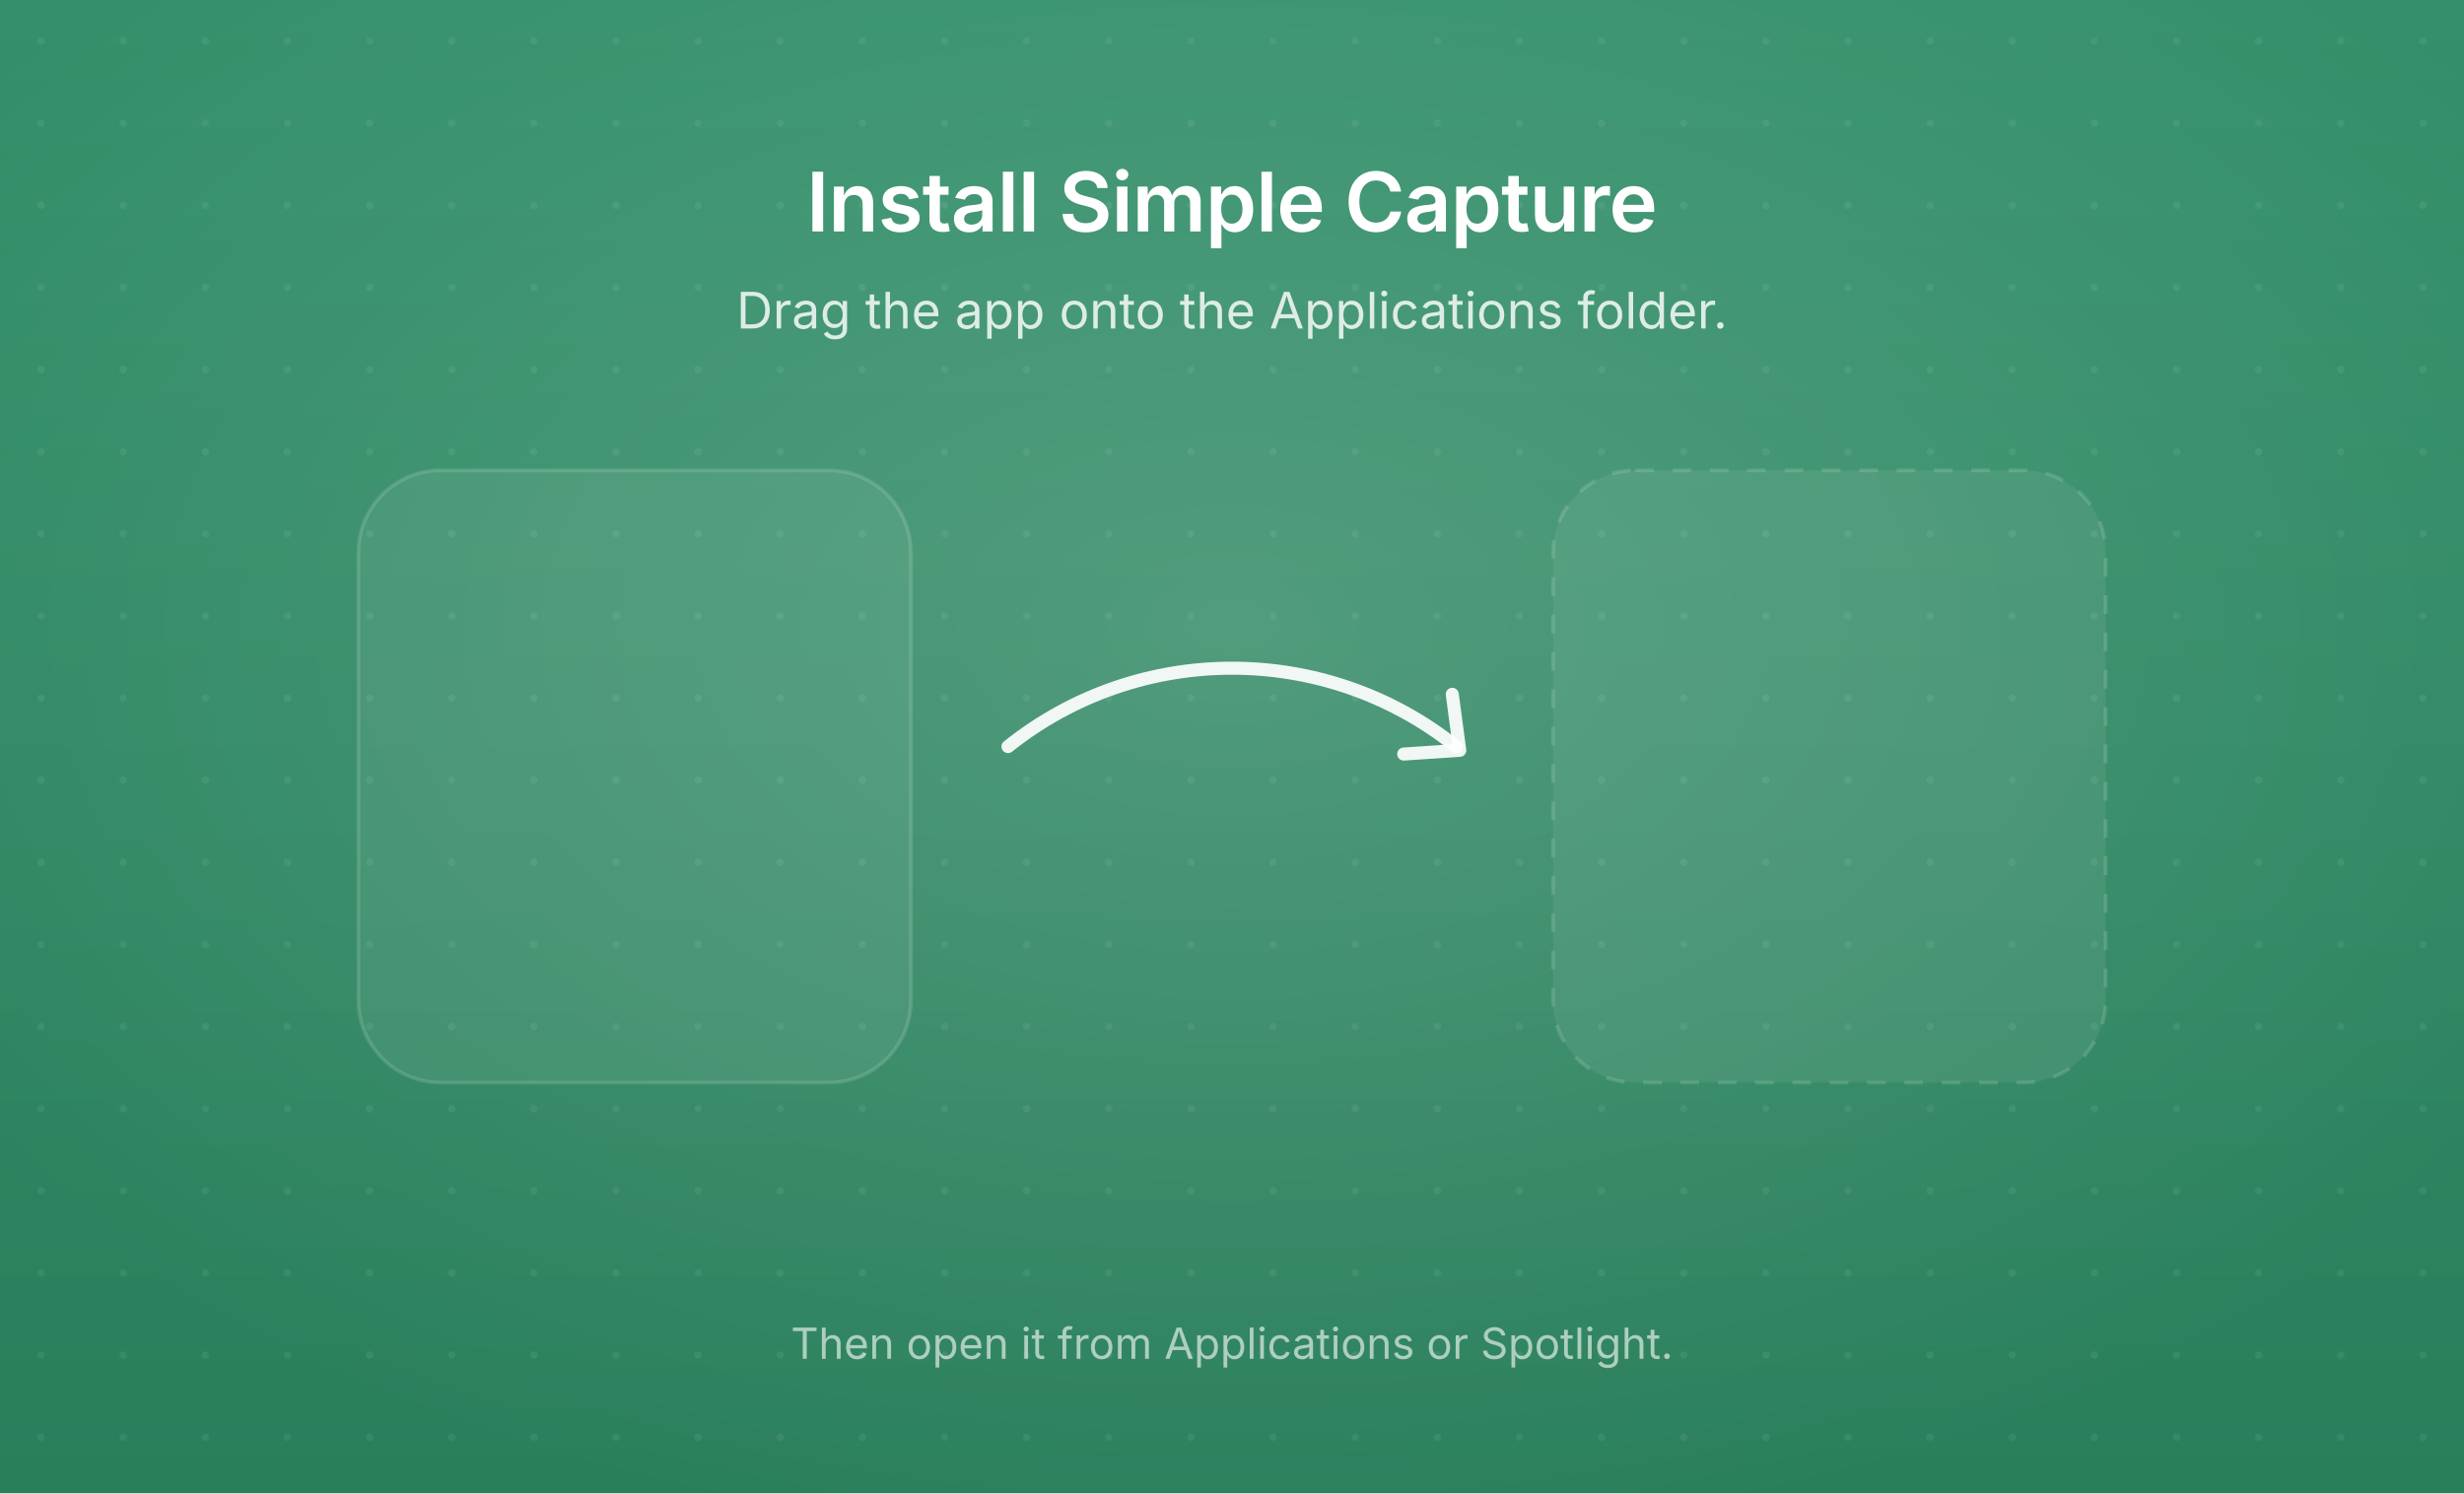
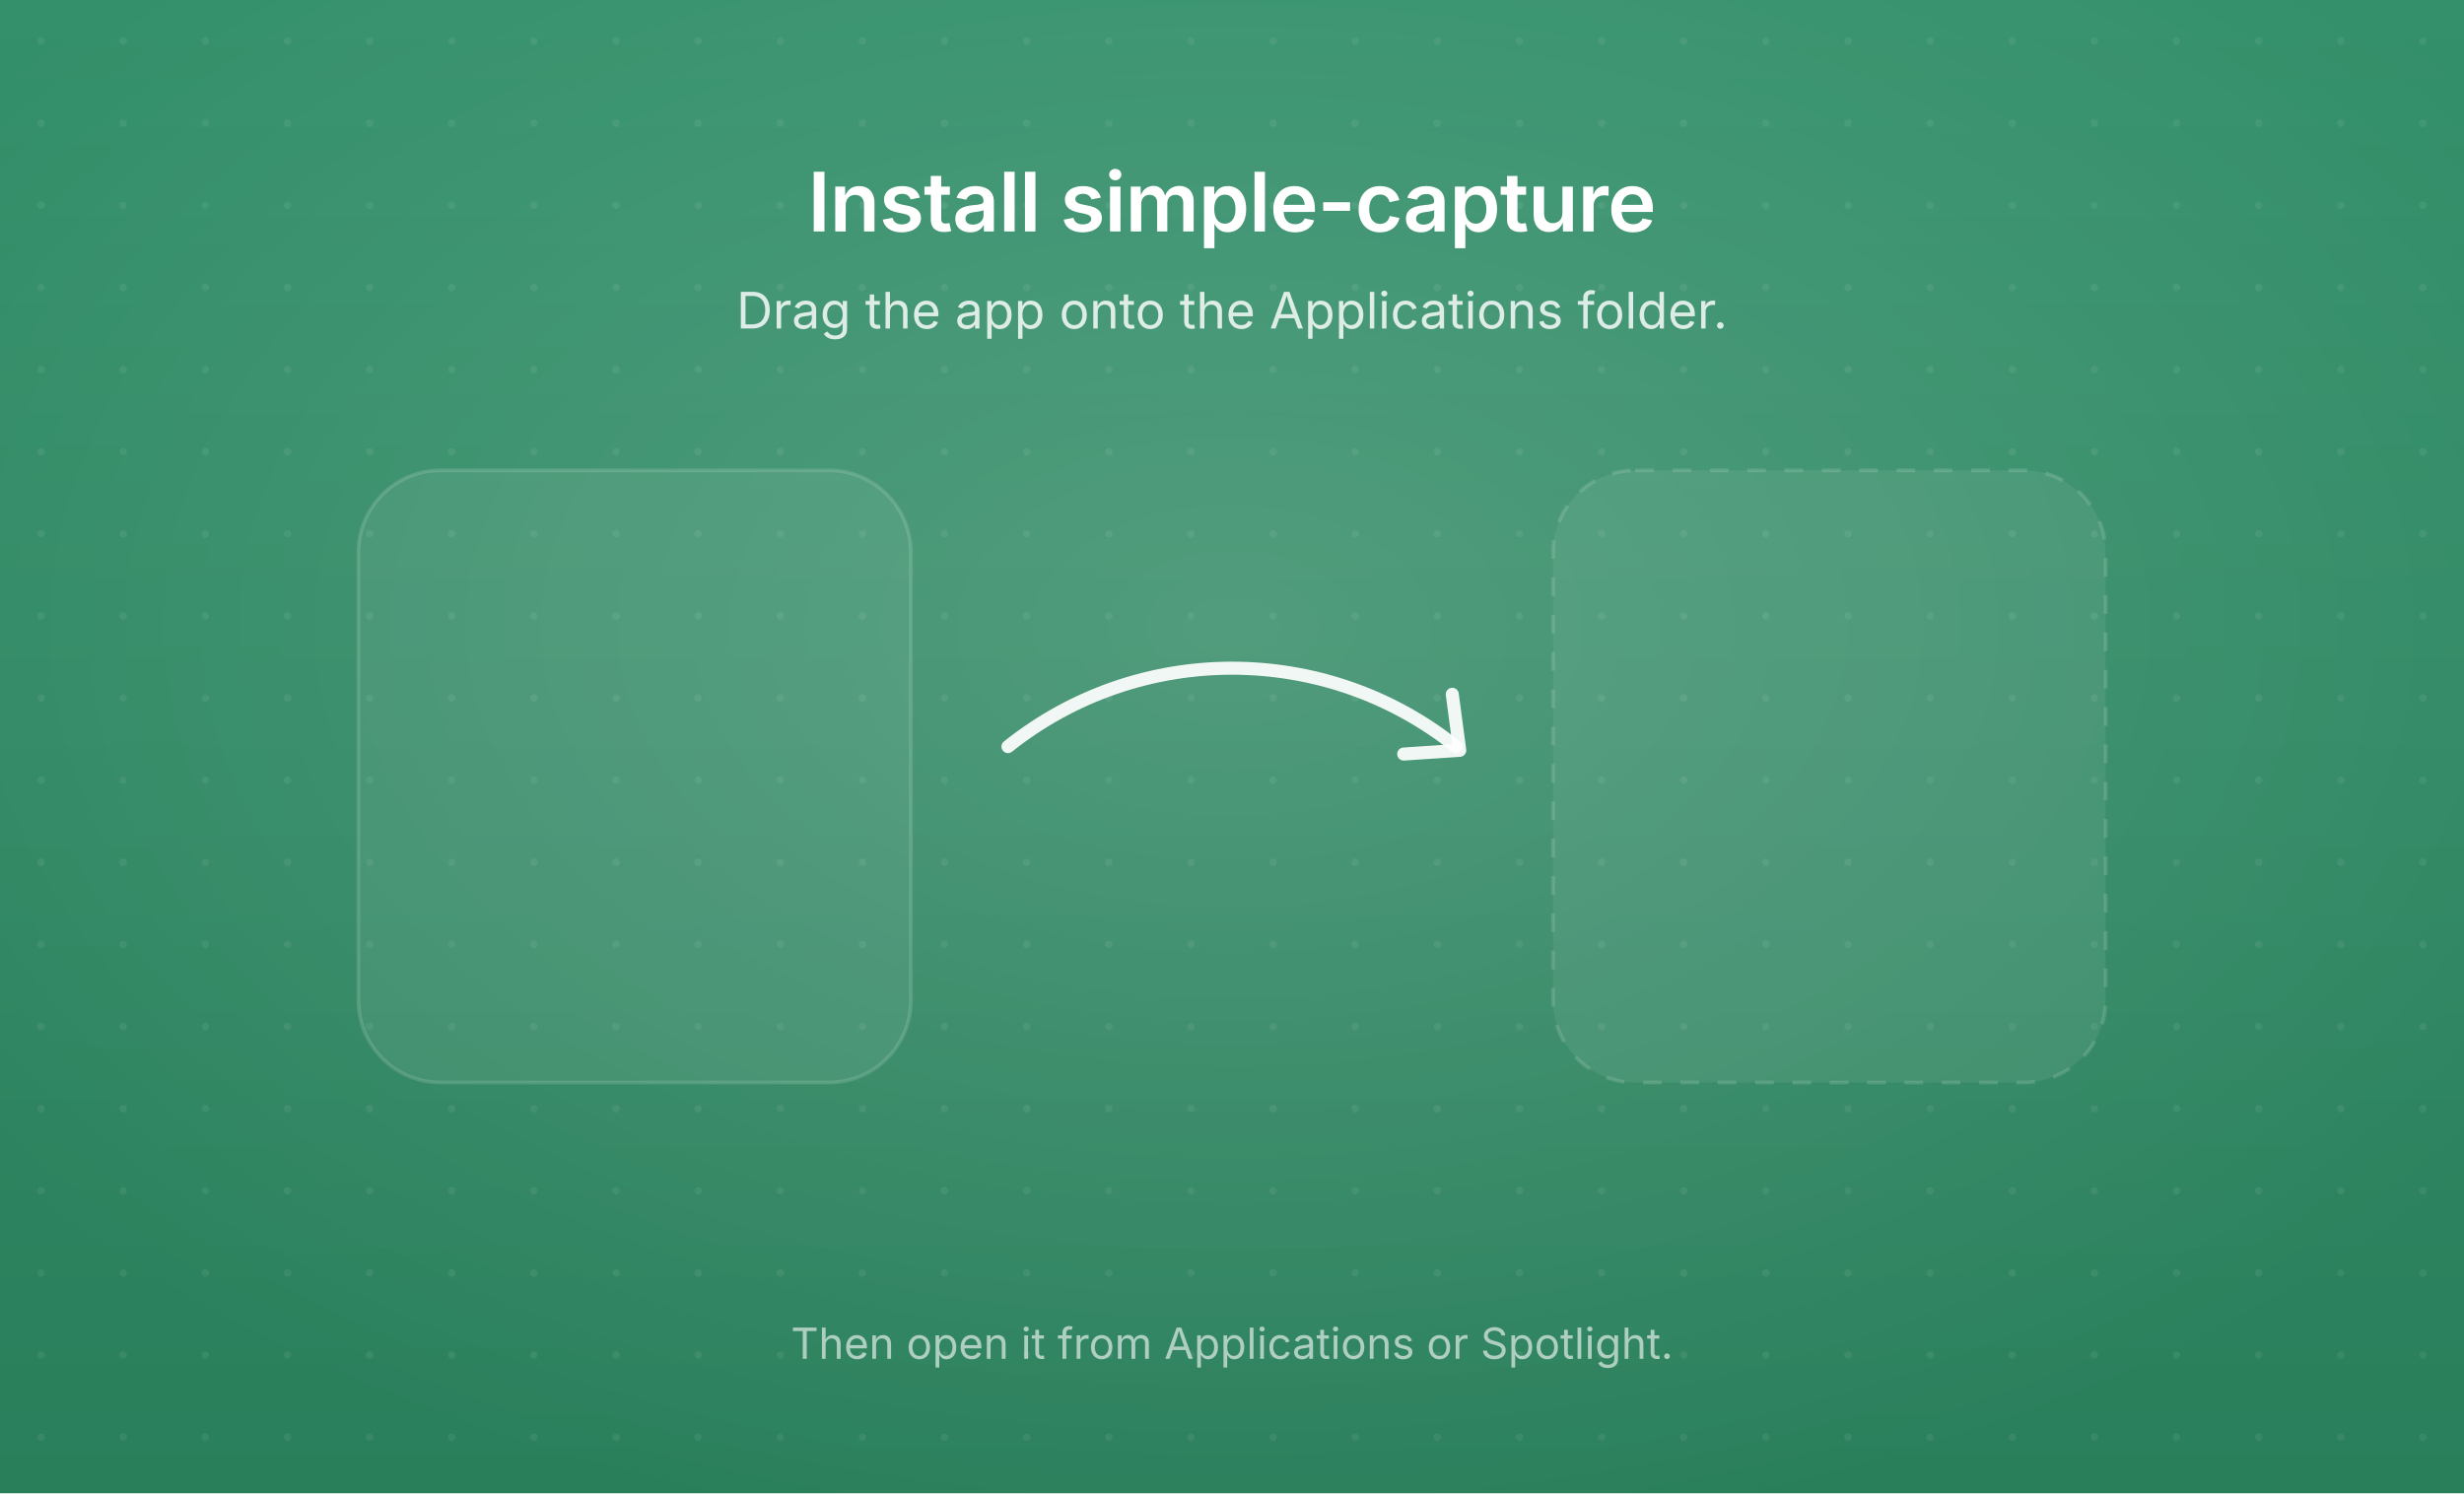
<svg xmlns="http://www.w3.org/2000/svg" width="660" height="400" viewBox="0 0 660 400">
  <defs>
    <linearGradient id="bg" x1="0" y1="0" x2="0" y2="1">
      <stop offset="0" stop-color="#33906a" />
      <stop offset="1" stop-color="#2a7f5b" />
    </linearGradient>
    <radialGradient id="glow" cx="0.5" cy="0.42" r="0.62">
      <stop offset="0" stop-color="#ffffff" stop-opacity="0.16" />
      <stop offset="1" stop-color="#ffffff" stop-opacity="0" />
    </radialGradient>
    <pattern id="dots" width="22" height="22" patternUnits="userSpaceOnUse">
      <circle cx="11" cy="11" r="1" fill="#ffffff" fill-opacity="0.07" />
    </pattern>
  </defs>
  <rect width="660" height="400" fill="url(#bg)" />
  <rect width="660" height="400" fill="url(#dots)" />
  <rect width="660" height="400" fill="url(#glow)" />
-   <text x="330" y="62" text-anchor="middle" fill="#ffffff" font-family="-apple-system, 'SF Pro Display', 'Helvetica Neue', sans-serif" font-size="22" font-weight="600" letter-spacing="-0.2">Install Simple Capture</text>
+   <text x="330" y="62" text-anchor="middle" fill="#ffffff" font-family="-apple-system, 'SF Pro Display', 'Helvetica Neue', sans-serif" font-size="22" font-weight="600" letter-spacing="-0.2">Install simple-capture</text>
  <text x="330" y="88" text-anchor="middle" fill="#ffffff" fill-opacity="0.82" font-family="-apple-system, 'SF Pro Text', 'Helvetica Neue', sans-serif" font-size="13.5">Drag the app onto the Applications folder.</text>
  <rect x="96" y="126" width="148" height="164" rx="22" fill="#ffffff" fill-opacity="0.07" stroke="#ffffff" stroke-opacity="0.14" />
  <rect x="416" y="126" width="148" height="164" rx="22" fill="#ffffff" fill-opacity="0.07" stroke="#ffffff" stroke-opacity="0.14" stroke-dasharray="5 5" />
  <g fill="none" stroke="#ffffff" stroke-opacity="0.92" stroke-width="3.5" stroke-linecap="round" stroke-linejoin="round">
    <path d="M270 200 C 305 172, 355 172, 390 200" />
    <path d="M376 202 L391 201 L389 186" />
  </g>
  <text x="330" y="364" text-anchor="middle" fill="#ffffff" fill-opacity="0.6" font-family="-apple-system, 'SF Pro Text', 'Helvetica Neue', sans-serif" font-size="11.5">Then open it from Applications or Spotlight.</text>
</svg>
